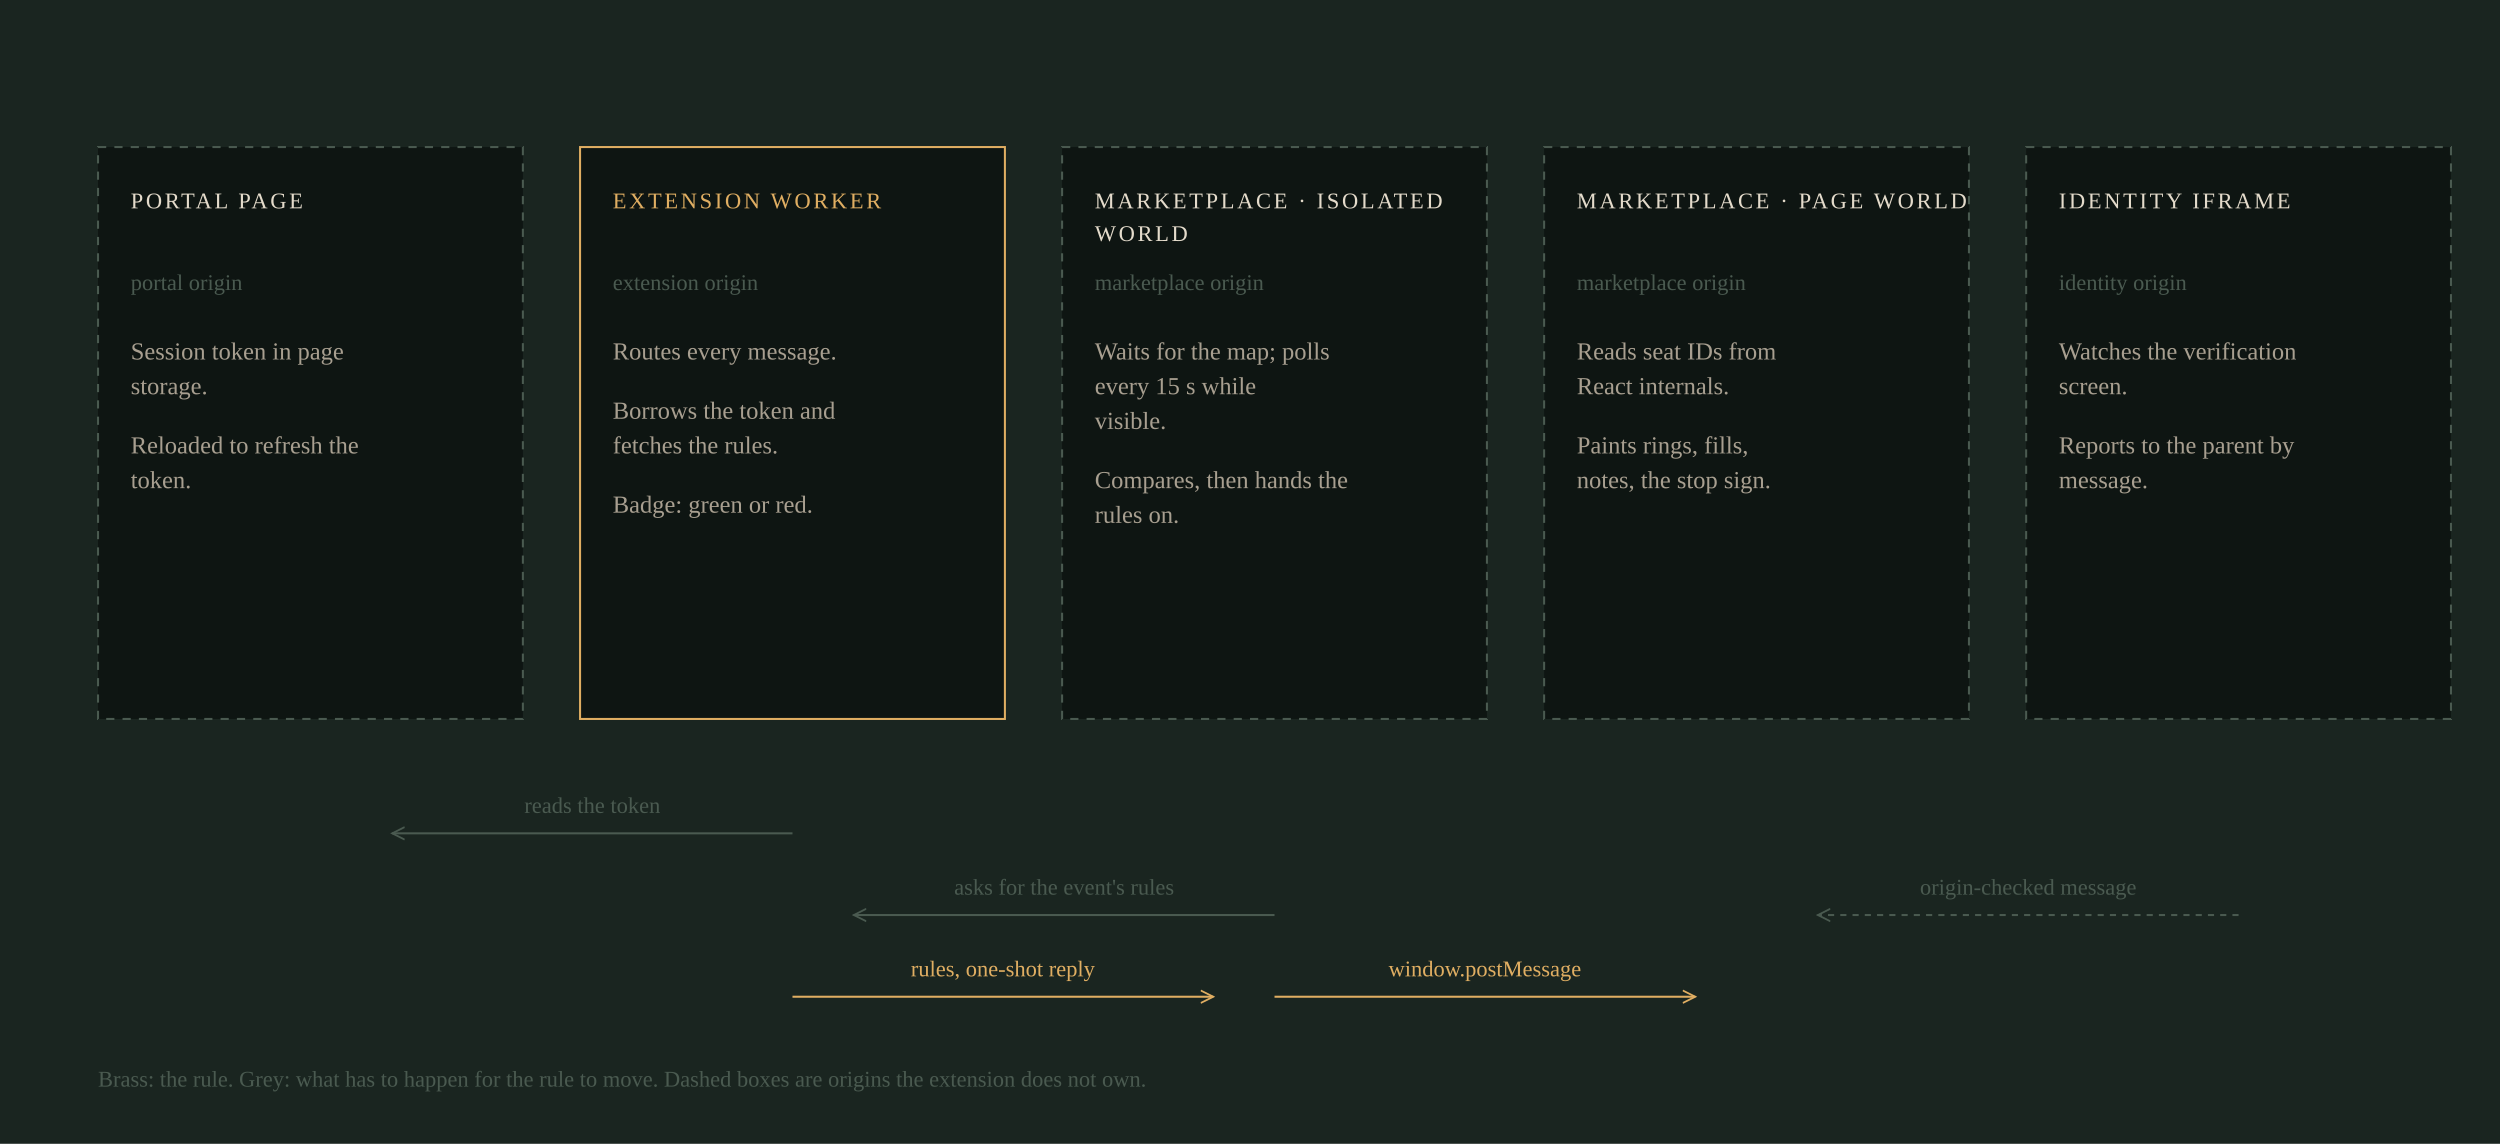
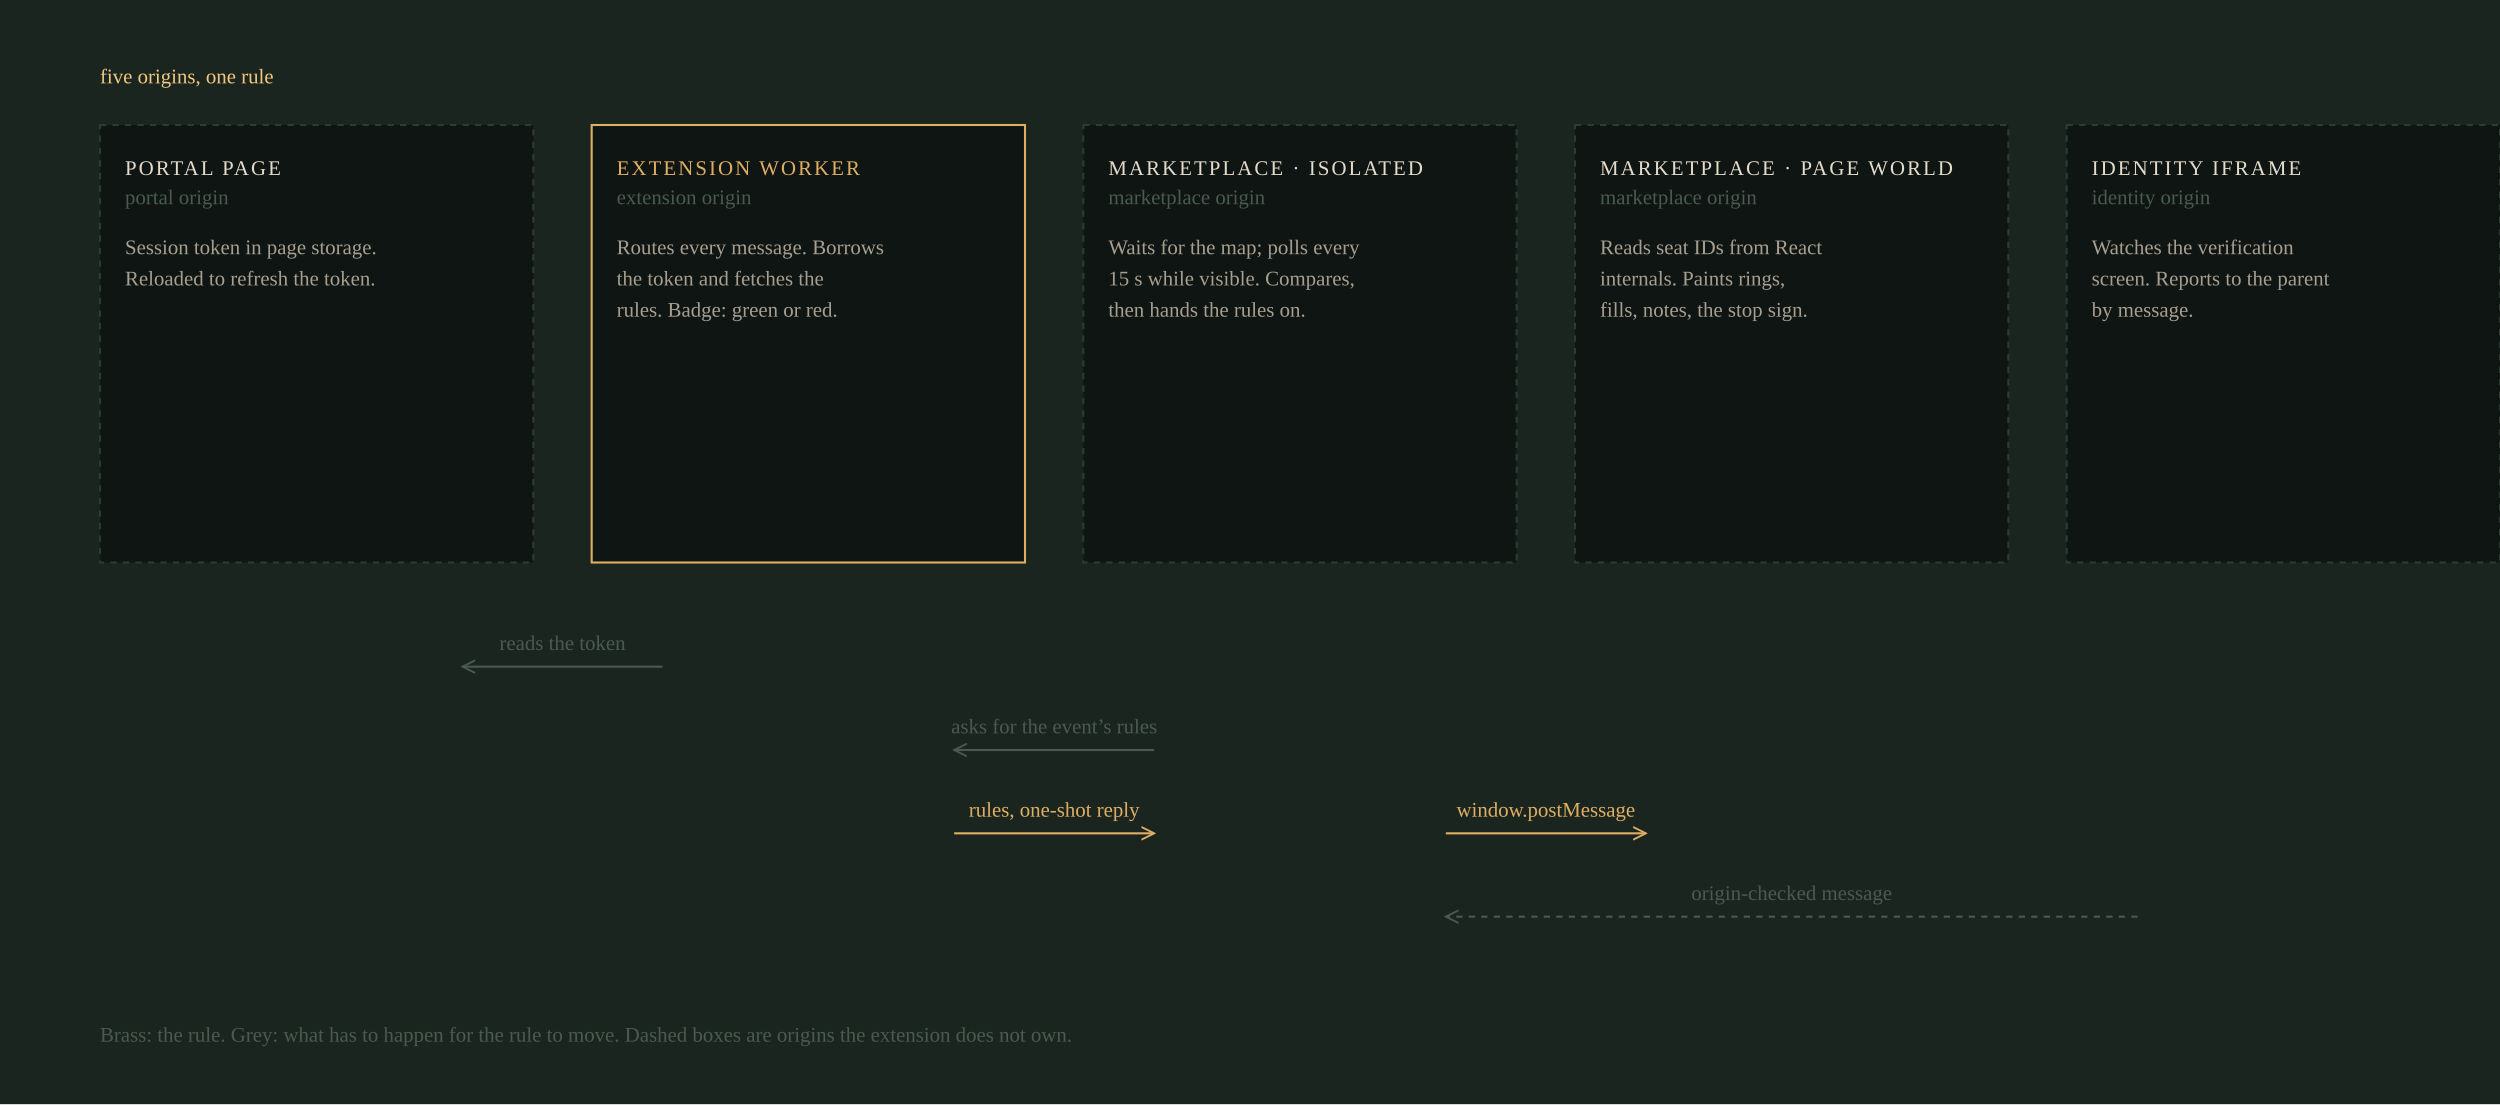
- <svg xmlns="http://www.w3.org/2000/svg" viewBox="0 0 1224 560" width="1224" height="560" role="img" aria-label="Five origins: the portal page, the extension worker, the marketplace isolated world, the marketplace page world, and the identity iframe, with the rule travelling from the worker through the isolated world into the page world." font-family="var(--font-mono, 'JetBrains Mono', ui-monospace, monospace)">
+ <svg xmlns="http://www.w3.org/2000/svg" viewBox="0 0 1200 530" width="1200" height="530" role="img" aria-label="Five origins: the portal page, the extension worker, the marketplace isolated world, the marketplace page world, and the identity iframe, with the rule travelling from the worker through the isolated world into the page world." font-family="var(--font-mono, 'JetBrains Mono', ui-monospace, monospace)">
  <defs>
    <marker id="five-origins-a" viewBox="0 0 8 8" refX="7" refY="4" markerWidth="7" markerHeight="7" orient="auto-start-reverse">
      <path d="M0 0.5 L7 4 L0 7.5" fill="none" stroke="var(--dim-numeral, #4a5a50)" stroke-width="1" />
    </marker>
    <marker id="five-origins-ab" viewBox="0 0 8 8" refX="7" refY="4" markerWidth="7" markerHeight="7" orient="auto-start-reverse">
      <path d="M0 0.5 L7 4 L0 7.5" fill="none" stroke="var(--brass, #e0ae62)" stroke-width="1" />
    </marker>
  </defs>
-   <rect width="1224" height="560" fill="var(--surface, #1a2520)" />
-   <rect x="48" y="72" width="208" height="280" fill="var(--ground, #0e1512)" stroke="var(--dim-numeral, #4a5a50)" stroke-width="1" stroke-dasharray="4 4" />
-   <text x="64" y="102" font-size="11" fill="var(--text, #e4dbcb)" letter-spacing="1.3">PORTAL PAGE</text>
-   <text x="64" y="142" font-size="11" fill="var(--dim-numeral, #4a5a50)">portal origin</text>
-   <text x="64" y="176" font-size="12" fill="var(--muted, #a89f90)">Session token in page</text>
-   <text x="64" y="193" font-size="12" fill="var(--muted, #a89f90)">storage.</text>
-   <text x="64" y="222" font-size="12" fill="var(--muted, #a89f90)">Reloaded to refresh the</text>
-   <text x="64" y="239" font-size="12" fill="var(--muted, #a89f90)">token.</text>
-   <rect x="284" y="72" width="208" height="280" fill="var(--ground, #0e1512)" stroke="var(--brass, #e0ae62)" stroke-width="1" />
-   <text x="300" y="102" font-size="11" fill="var(--brass, #e0ae62)" letter-spacing="1.3">EXTENSION WORKER</text>
-   <text x="300" y="142" font-size="11" fill="var(--dim-numeral, #4a5a50)">extension origin</text>
-   <text x="300" y="176" font-size="12" fill="var(--muted, #a89f90)">Routes every message.</text>
-   <text x="300" y="205" font-size="12" fill="var(--muted, #a89f90)">Borrows the token and</text>
-   <text x="300" y="222" font-size="12" fill="var(--muted, #a89f90)">fetches the rules.</text>
-   <text x="300" y="251" font-size="12" fill="var(--muted, #a89f90)">Badge: green or red.</text>
-   <rect x="520" y="72" width="208" height="280" fill="var(--ground, #0e1512)" stroke="var(--dim-numeral, #4a5a50)" stroke-width="1" stroke-dasharray="4 4" />
-   <text x="536" y="102" font-size="11" fill="var(--text, #e4dbcb)" letter-spacing="1.3">MARKETPLACE · ISOLATED</text>
-   <text x="536" y="118" font-size="11" fill="var(--text, #e4dbcb)" letter-spacing="1.3">WORLD</text>
-   <text x="536" y="142" font-size="11" fill="var(--dim-numeral, #4a5a50)">marketplace origin</text>
-   <text x="536" y="176" font-size="12" fill="var(--muted, #a89f90)">Waits for the map; polls</text>
-   <text x="536" y="193" font-size="12" fill="var(--muted, #a89f90)">every 15 s while</text>
-   <text x="536" y="210" font-size="12" fill="var(--muted, #a89f90)">visible.</text>
-   <text x="536" y="239" font-size="12" fill="var(--muted, #a89f90)">Compares, then hands the</text>
-   <text x="536" y="256" font-size="12" fill="var(--muted, #a89f90)">rules on.</text>
-   <rect x="756" y="72" width="208" height="280" fill="var(--ground, #0e1512)" stroke="var(--dim-numeral, #4a5a50)" stroke-width="1" stroke-dasharray="4 4" />
-   <text x="772" y="102" font-size="11" fill="var(--text, #e4dbcb)" letter-spacing="1.3">MARKETPLACE · PAGE WORLD</text>
-   <text x="772" y="142" font-size="11" fill="var(--dim-numeral, #4a5a50)">marketplace origin</text>
-   <text x="772" y="176" font-size="12" fill="var(--muted, #a89f90)">Reads seat IDs from</text>
-   <text x="772" y="193" font-size="12" fill="var(--muted, #a89f90)">React internals.</text>
-   <text x="772" y="222" font-size="12" fill="var(--muted, #a89f90)">Paints rings, fills,</text>
-   <text x="772" y="239" font-size="12" fill="var(--muted, #a89f90)">notes, the stop sign.</text>
-   <rect x="992" y="72" width="208" height="280" fill="var(--ground, #0e1512)" stroke="var(--dim-numeral, #4a5a50)" stroke-width="1" stroke-dasharray="4 4" />
-   <text x="1008" y="102" font-size="11" fill="var(--text, #e4dbcb)" letter-spacing="1.3">IDENTITY IFRAME</text>
-   <text x="1008" y="142" font-size="11" fill="var(--dim-numeral, #4a5a50)">identity origin</text>
-   <text x="1008" y="176" font-size="12" fill="var(--muted, #a89f90)">Watches the verification</text>
-   <text x="1008" y="193" font-size="12" fill="var(--muted, #a89f90)">screen.</text>
-   <text x="1008" y="222" font-size="12" fill="var(--muted, #a89f90)">Reports to the parent by</text>
-   <text x="1008" y="239" font-size="12" fill="var(--muted, #a89f90)">message.</text>
-   <line x1="388" y1="408" x2="192" y2="408" stroke="var(--dim-numeral, #4a5a50)" stroke-width="1" marker-end="url(#five-origins-a)" />
-   <text x="290" y="398" font-size="11" fill="var(--dim-numeral, #4a5a50)" text-anchor="middle">reads the token</text>
-   <line x1="624" y1="448" x2="418" y2="448" stroke="var(--dim-numeral, #4a5a50)" stroke-width="1" marker-end="url(#five-origins-a)" />
-   <text x="521" y="438" font-size="11" fill="var(--dim-numeral, #4a5a50)" text-anchor="middle">asks for the event's rules</text>
-   <line x1="388" y1="488" x2="594" y2="488" stroke="var(--brass, #e0ae62)" stroke-width="1" marker-end="url(#five-origins-ab)" />
-   <text x="491" y="478" font-size="11" fill="var(--brass, #e0ae62)" text-anchor="middle">rules, one-shot reply</text>
-   <line x1="624" y1="488" x2="830" y2="488" stroke="var(--brass, #e0ae62)" stroke-width="1" marker-end="url(#five-origins-ab)" />
-   <text x="727" y="478" font-size="11" fill="var(--brass, #e0ae62)" text-anchor="middle">window.postMessage</text>
-   <line x1="1096" y1="448" x2="890" y2="448" stroke="var(--dim-numeral, #4a5a50)" stroke-width="1" stroke-dasharray="3 3" marker-end="url(#five-origins-a)" />
-   <text x="993" y="438" font-size="11" fill="var(--dim-numeral, #4a5a50)" text-anchor="middle">origin-checked message</text>
-   <text x="48" y="532" font-size="11" fill="var(--dim-numeral, #4a5a50)">Brass: the rule. Grey: what has to happen for the rule to move. Dashed boxes are origins the extension does not own.</text>
+   <rect width="1200" height="530" fill="var(--surface, #1a2520)" />
+   <text x="48" y="40" font-size="10" fill="var(--lit, #f3c77e)">five origins, one rule</text>
+   <rect x="48" y="60" width="208" height="210" fill="var(--ground, #0e1512)" stroke="var(--rule, #2e3b34)" stroke-width="1" stroke-dasharray="3 3" />
+   <text x="60" y="84" font-size="10" fill="var(--text, #e4dbcb)" letter-spacing="1">PORTAL PAGE</text>
+   <text x="60" y="98" font-size="10" fill="var(--dim-numeral, #4a5a50)">portal origin</text>
+   <text x="60" y="122" font-size="10" fill="var(--muted, #a89f90)">Session token in page storage.</text>
+   <text x="60" y="137" font-size="10" fill="var(--muted, #a89f90)">Reloaded to refresh the token.</text>
+   <rect x="284" y="60" width="208" height="210" fill="var(--ground, #0e1512)" stroke="var(--brass, #e0ae62)" stroke-width="1" />
+   <text x="296" y="84" font-size="10" fill="var(--brass, #e0ae62)" letter-spacing="1">EXTENSION WORKER</text>
+   <text x="296" y="98" font-size="10" fill="var(--dim-numeral, #4a5a50)">extension origin</text>
+   <text x="296" y="122" font-size="10" fill="var(--muted, #a89f90)">Routes every message. Borrows</text>
+   <text x="296" y="137" font-size="10" fill="var(--muted, #a89f90)">the token and fetches the</text>
+   <text x="296" y="152" font-size="10" fill="var(--muted, #a89f90)">rules. Badge: green or red.</text>
+   <rect x="520" y="60" width="208" height="210" fill="var(--ground, #0e1512)" stroke="var(--rule, #2e3b34)" stroke-width="1" stroke-dasharray="3 3" />
+   <text x="532" y="84" font-size="10" fill="var(--text, #e4dbcb)" letter-spacing="1">MARKETPLACE · ISOLATED</text>
+   <text x="532" y="98" font-size="10" fill="var(--dim-numeral, #4a5a50)">marketplace origin</text>
+   <text x="532" y="122" font-size="10" fill="var(--muted, #a89f90)">Waits for the map; polls every</text>
+   <text x="532" y="137" font-size="10" fill="var(--muted, #a89f90)">15 s while visible. Compares,</text>
+   <text x="532" y="152" font-size="10" fill="var(--muted, #a89f90)">then hands the rules on.</text>
+   <rect x="756" y="60" width="208" height="210" fill="var(--ground, #0e1512)" stroke="var(--rule, #2e3b34)" stroke-width="1" stroke-dasharray="3 3" />
+   <text x="768" y="84" font-size="10" fill="var(--text, #e4dbcb)" letter-spacing="1">MARKETPLACE · PAGE WORLD</text>
+   <text x="768" y="98" font-size="10" fill="var(--dim-numeral, #4a5a50)">marketplace origin</text>
+   <text x="768" y="122" font-size="10" fill="var(--muted, #a89f90)">Reads seat IDs from React</text>
+   <text x="768" y="137" font-size="10" fill="var(--muted, #a89f90)">internals. Paints rings,</text>
+   <text x="768" y="152" font-size="10" fill="var(--muted, #a89f90)">fills, notes, the stop sign.</text>
+   <rect x="992" y="60" width="208" height="210" fill="var(--ground, #0e1512)" stroke="var(--rule, #2e3b34)" stroke-width="1" stroke-dasharray="3 3" />
+   <text x="1004" y="84" font-size="10" fill="var(--text, #e4dbcb)" letter-spacing="1">IDENTITY IFRAME</text>
+   <text x="1004" y="98" font-size="10" fill="var(--dim-numeral, #4a5a50)">identity origin</text>
+   <text x="1004" y="122" font-size="10" fill="var(--muted, #a89f90)">Watches the verification</text>
+   <text x="1004" y="137" font-size="10" fill="var(--muted, #a89f90)">screen. Reports to the parent</text>
+   <text x="1004" y="152" font-size="10" fill="var(--muted, #a89f90)">by message.</text>
+   <line x1="318" y1="320" x2="222" y2="320" stroke="var(--dim-numeral, #4a5a50)" stroke-width="1" marker-end="url(#five-origins-a)" />
+   <text x="270" y="312" font-size="10" fill="var(--dim-numeral, #4a5a50)" text-anchor="middle">reads the token</text>
+   <line x1="554" y1="360" x2="458" y2="360" stroke="var(--dim-numeral, #4a5a50)" stroke-width="1" marker-end="url(#five-origins-a)" />
+   <text x="506" y="352" font-size="10" fill="var(--dim-numeral, #4a5a50)" text-anchor="middle">asks for the event’s rules</text>
+   <line x1="458" y1="400" x2="554" y2="400" stroke="var(--brass, #e0ae62)" stroke-width="1" marker-end="url(#five-origins-ab)" />
+   <text x="506" y="392" font-size="10" fill="var(--brass, #e0ae62)" text-anchor="middle">rules, one-shot reply</text>
+   <line x1="694" y1="400" x2="790" y2="400" stroke="var(--brass, #e0ae62)" stroke-width="1" marker-end="url(#five-origins-ab)" />
+   <text x="742" y="392" font-size="10" fill="var(--brass, #e0ae62)" text-anchor="middle">window.postMessage</text>
+   <line x1="1026" y1="440" x2="694" y2="440" stroke="var(--dim-numeral, #4a5a50)" stroke-width="1" stroke-dasharray="3 3" marker-end="url(#five-origins-a)" />
+   <text x="860" y="432" font-size="10" fill="var(--dim-numeral, #4a5a50)" text-anchor="middle">origin-checked message</text>
+   <text x="48" y="500" font-size="10" fill="var(--dim-numeral, #4a5a50)">Brass: the rule. Grey: what has to happen for the rule to move. Dashed boxes are origins the extension does not own.</text>
</svg>
